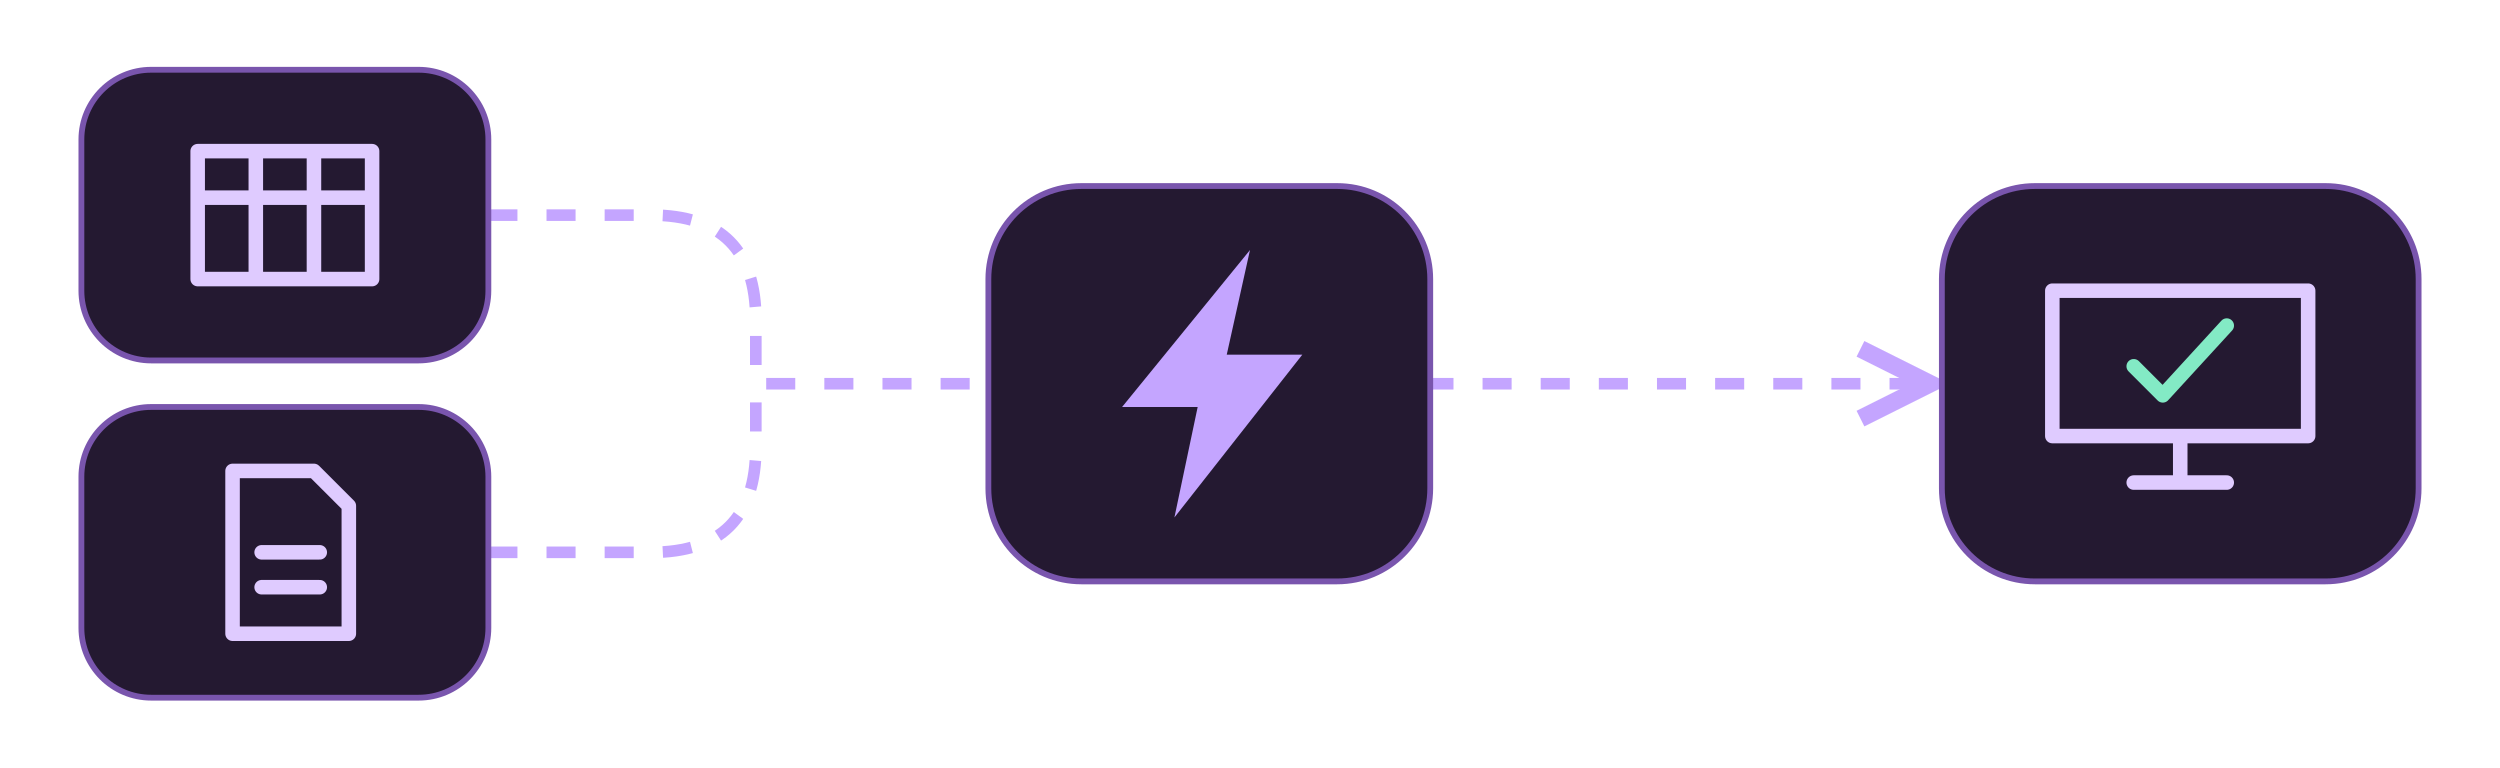
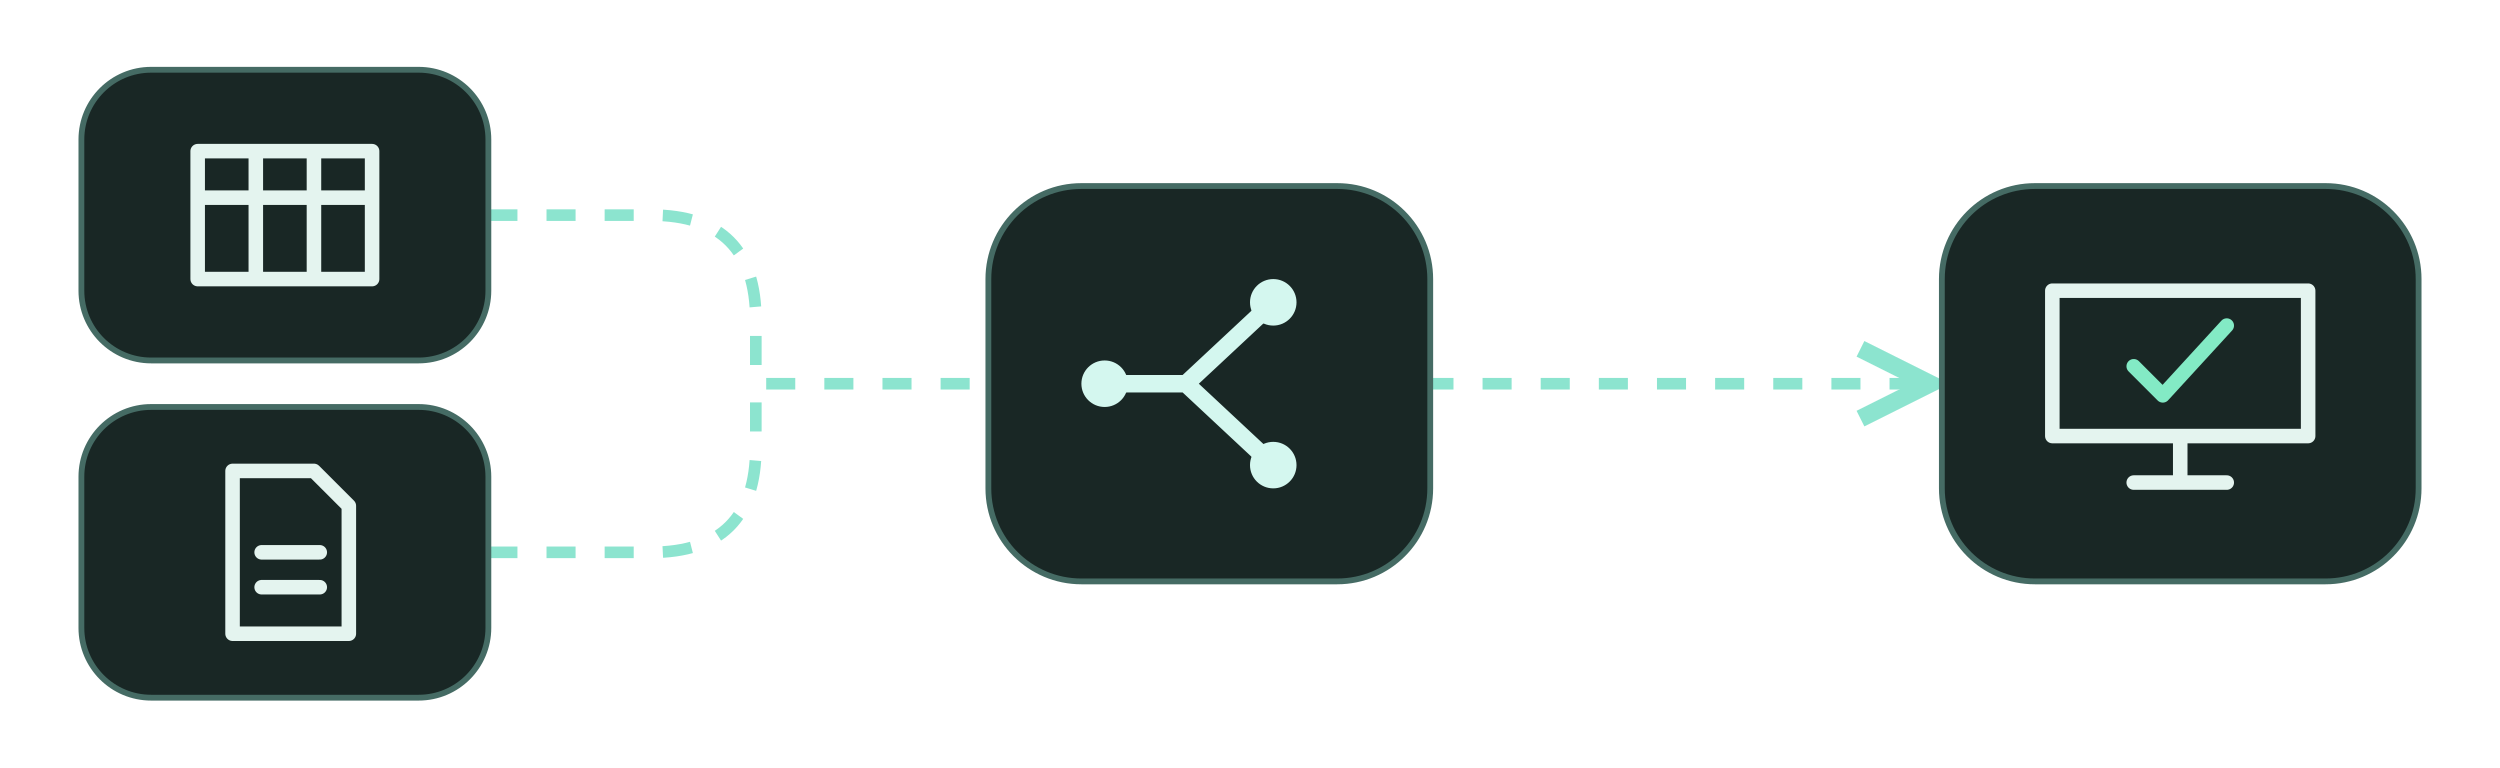
<svg xmlns="http://www.w3.org/2000/svg" viewBox="0 0 430 132" fill="none">
  <defs>
    <marker id="a" markerWidth="8" markerHeight="8" refX="7" refY="4" orient="auto">
-       <path d="m1 1 6 3-6 3" stroke="#c4a5ff" stroke-width="1.5" />
+       <path d="m1 1 6 3-6 3" stroke="#8ce4cf" stroke-width="1.5" />
    </marker>
  </defs>
-   <path d="M84 37h28q18 0 18 18v11h38M84 95h28q18 0 18-18V66m115 0h87" stroke="#c4a5ff" stroke-width="2" stroke-dasharray="5 5" marker-end="url(#a)" />
-   <g fill="#241931" stroke="#7955ad">
+   <path d="M84 37h28q18 0 18 18v11h38M84 95h28q18 0 18-18V66m115 0h87" stroke="#8ce4cf" stroke-width="2" stroke-dasharray="5 5" marker-end="url(#a)" />
+   <g fill="#192725" stroke="#456b64">
    <rect x="14" y="12" width="70" height="50" rx="12" />
    <rect x="14" y="70" width="70" height="50" rx="12" />
    <rect x="170" y="32" width="76" height="68" rx="16" />
    <rect x="334" y="32" width="82" height="68" rx="16" />
  </g>
-   <g stroke="#dfcbff" stroke-width="2.5" stroke-linecap="round" stroke-linejoin="round">
+   <g stroke="#e4f4ef" stroke-width="2.5" stroke-linecap="round" stroke-linejoin="round">
    <path d="M34 26h30v22H34zm0 8h30m-20-8v22m10-22v22M40 81h14l6 6v22H40zm5 14h10m-10 6h10M353 50h44v25h-44zm22 25v8m-8 0h16" />
  </g>
-   <path fill="#c4a5ff" d="m215 43-22 27h13l-4 19 22-28h-13z" />
+   <path d="M190 66h14l15-14m-15 14 15 14" stroke="#d4f7ef" stroke-width="3" stroke-linecap="round" />
+   <g fill="#d4f7ef">
+     <circle cx="190" cy="66" r="4" />
+     <circle cx="219" cy="52" r="4" />
+     <circle cx="219" cy="80" r="4" />
+   </g>
  <path d="m367 63 5 5 11-12" stroke="#83eac5" stroke-width="2.5" stroke-linecap="round" stroke-linejoin="round" />
</svg>
